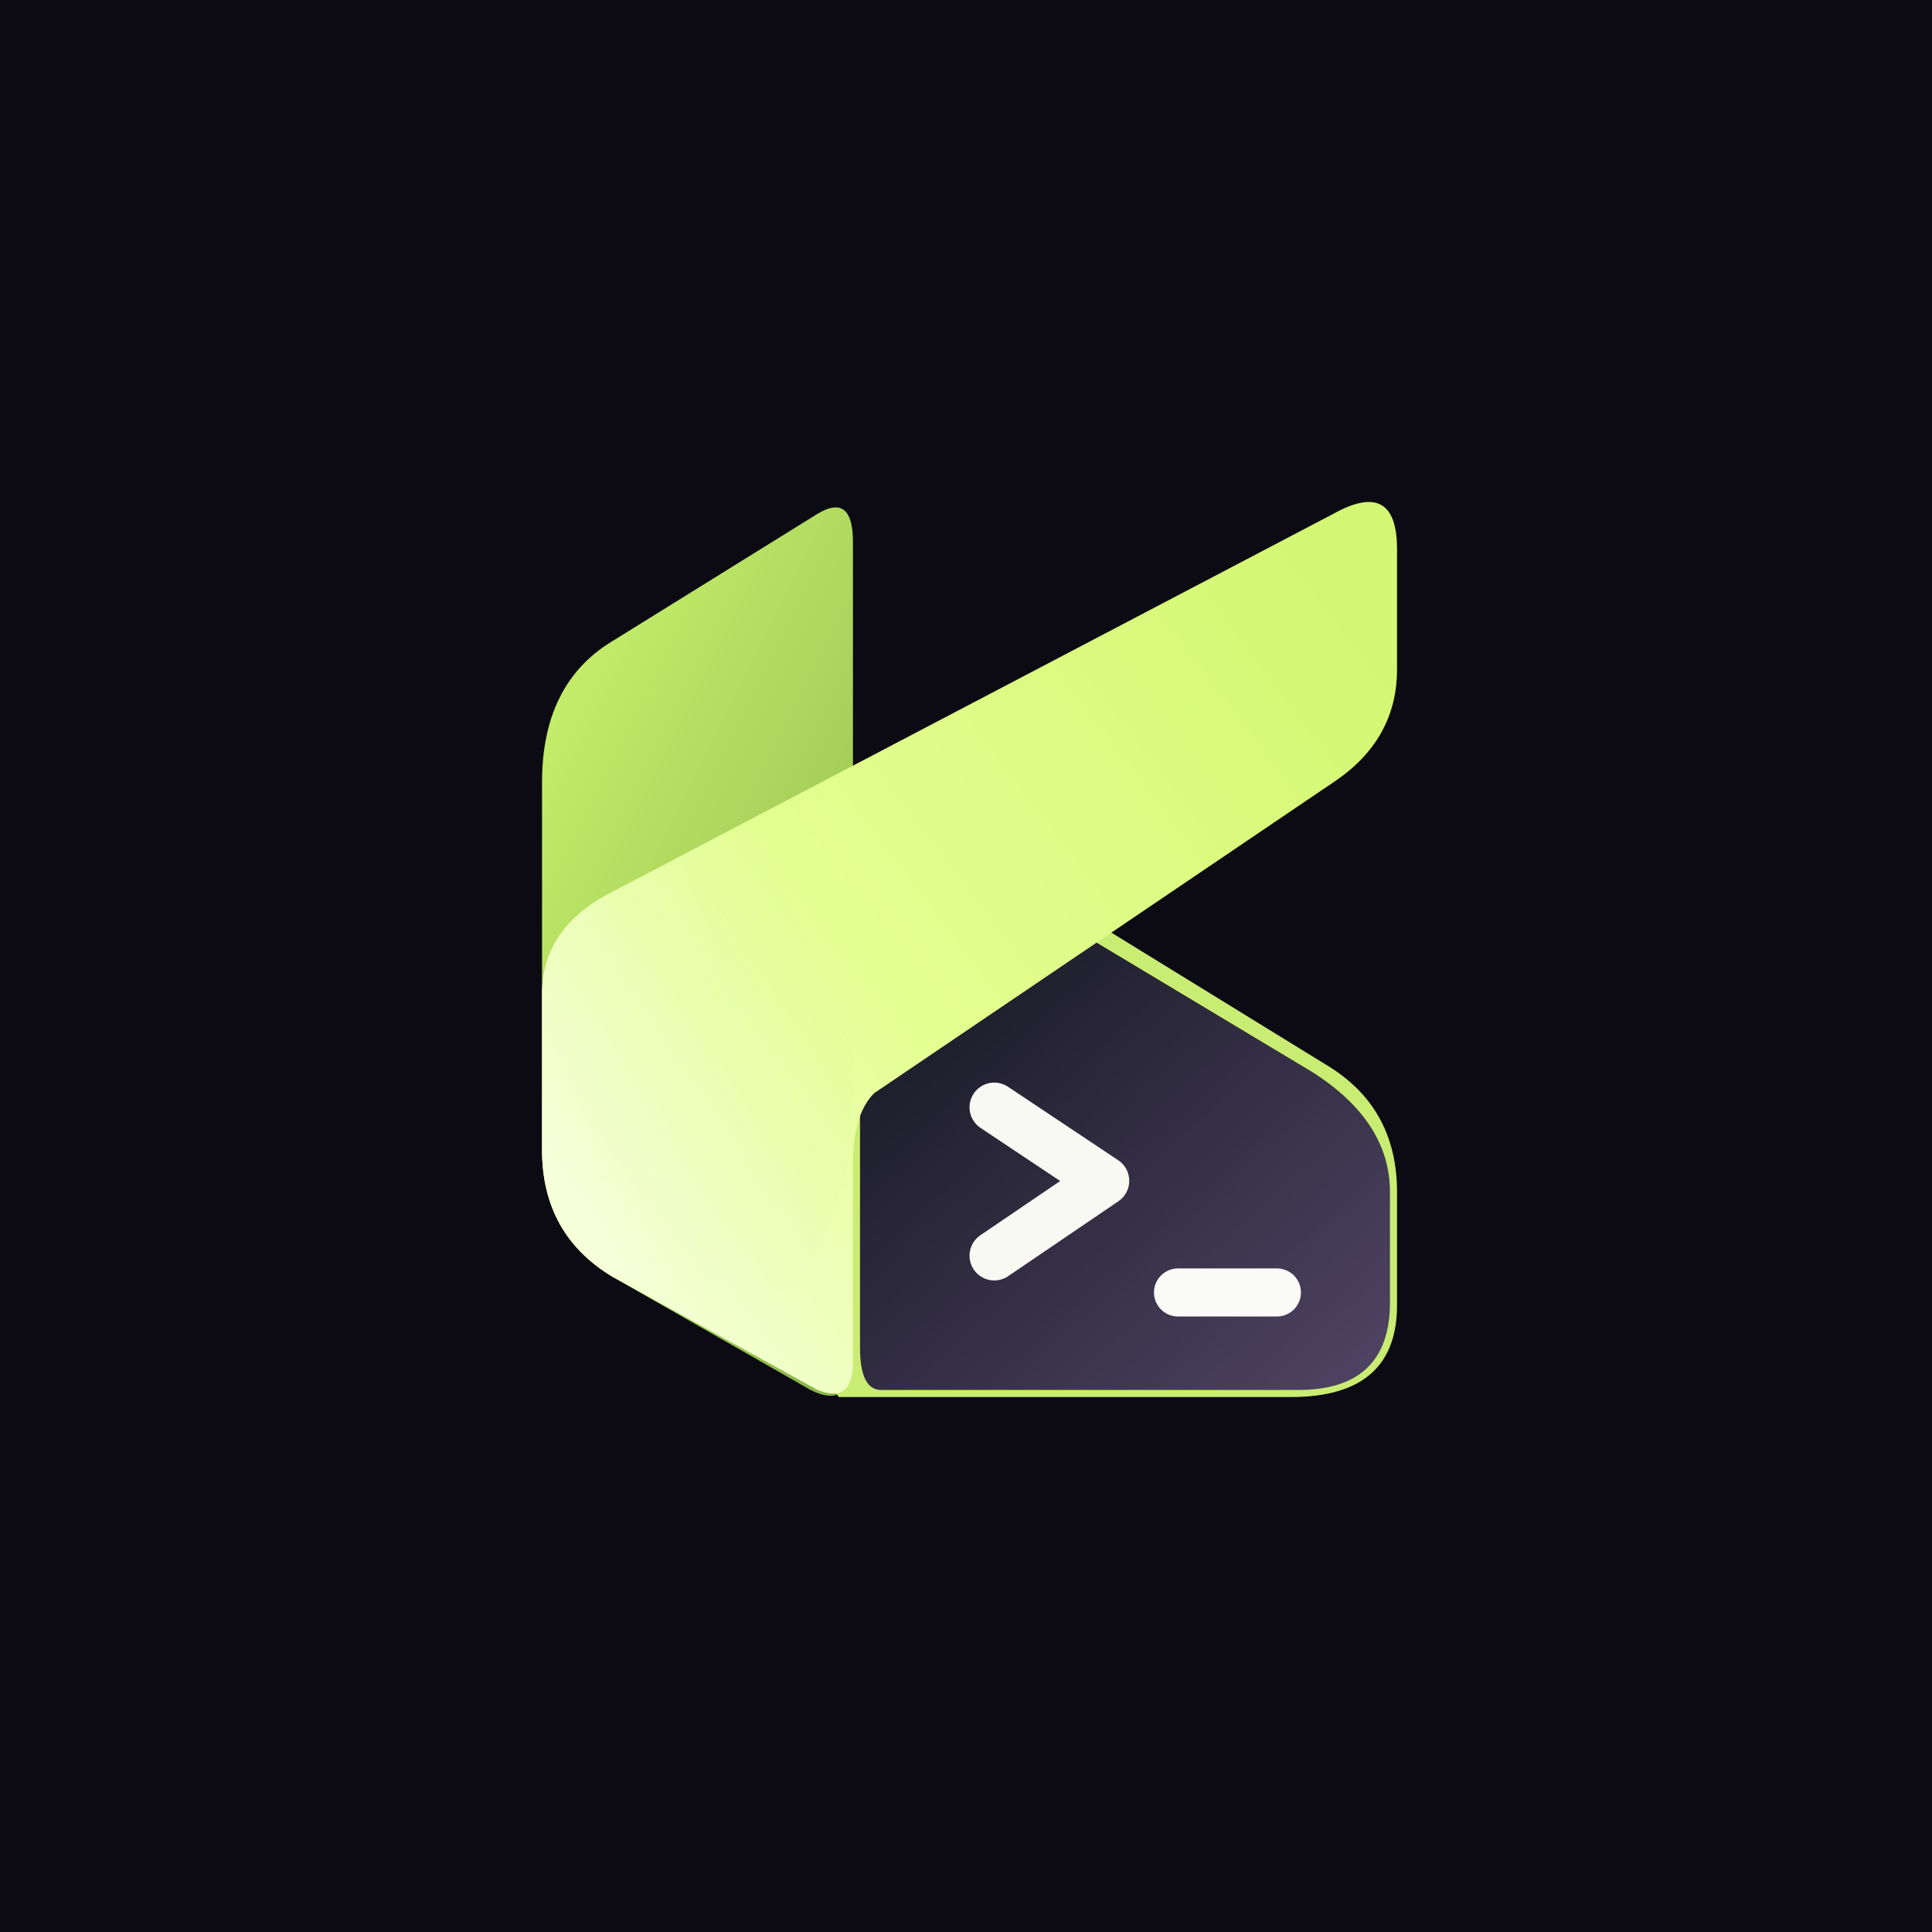
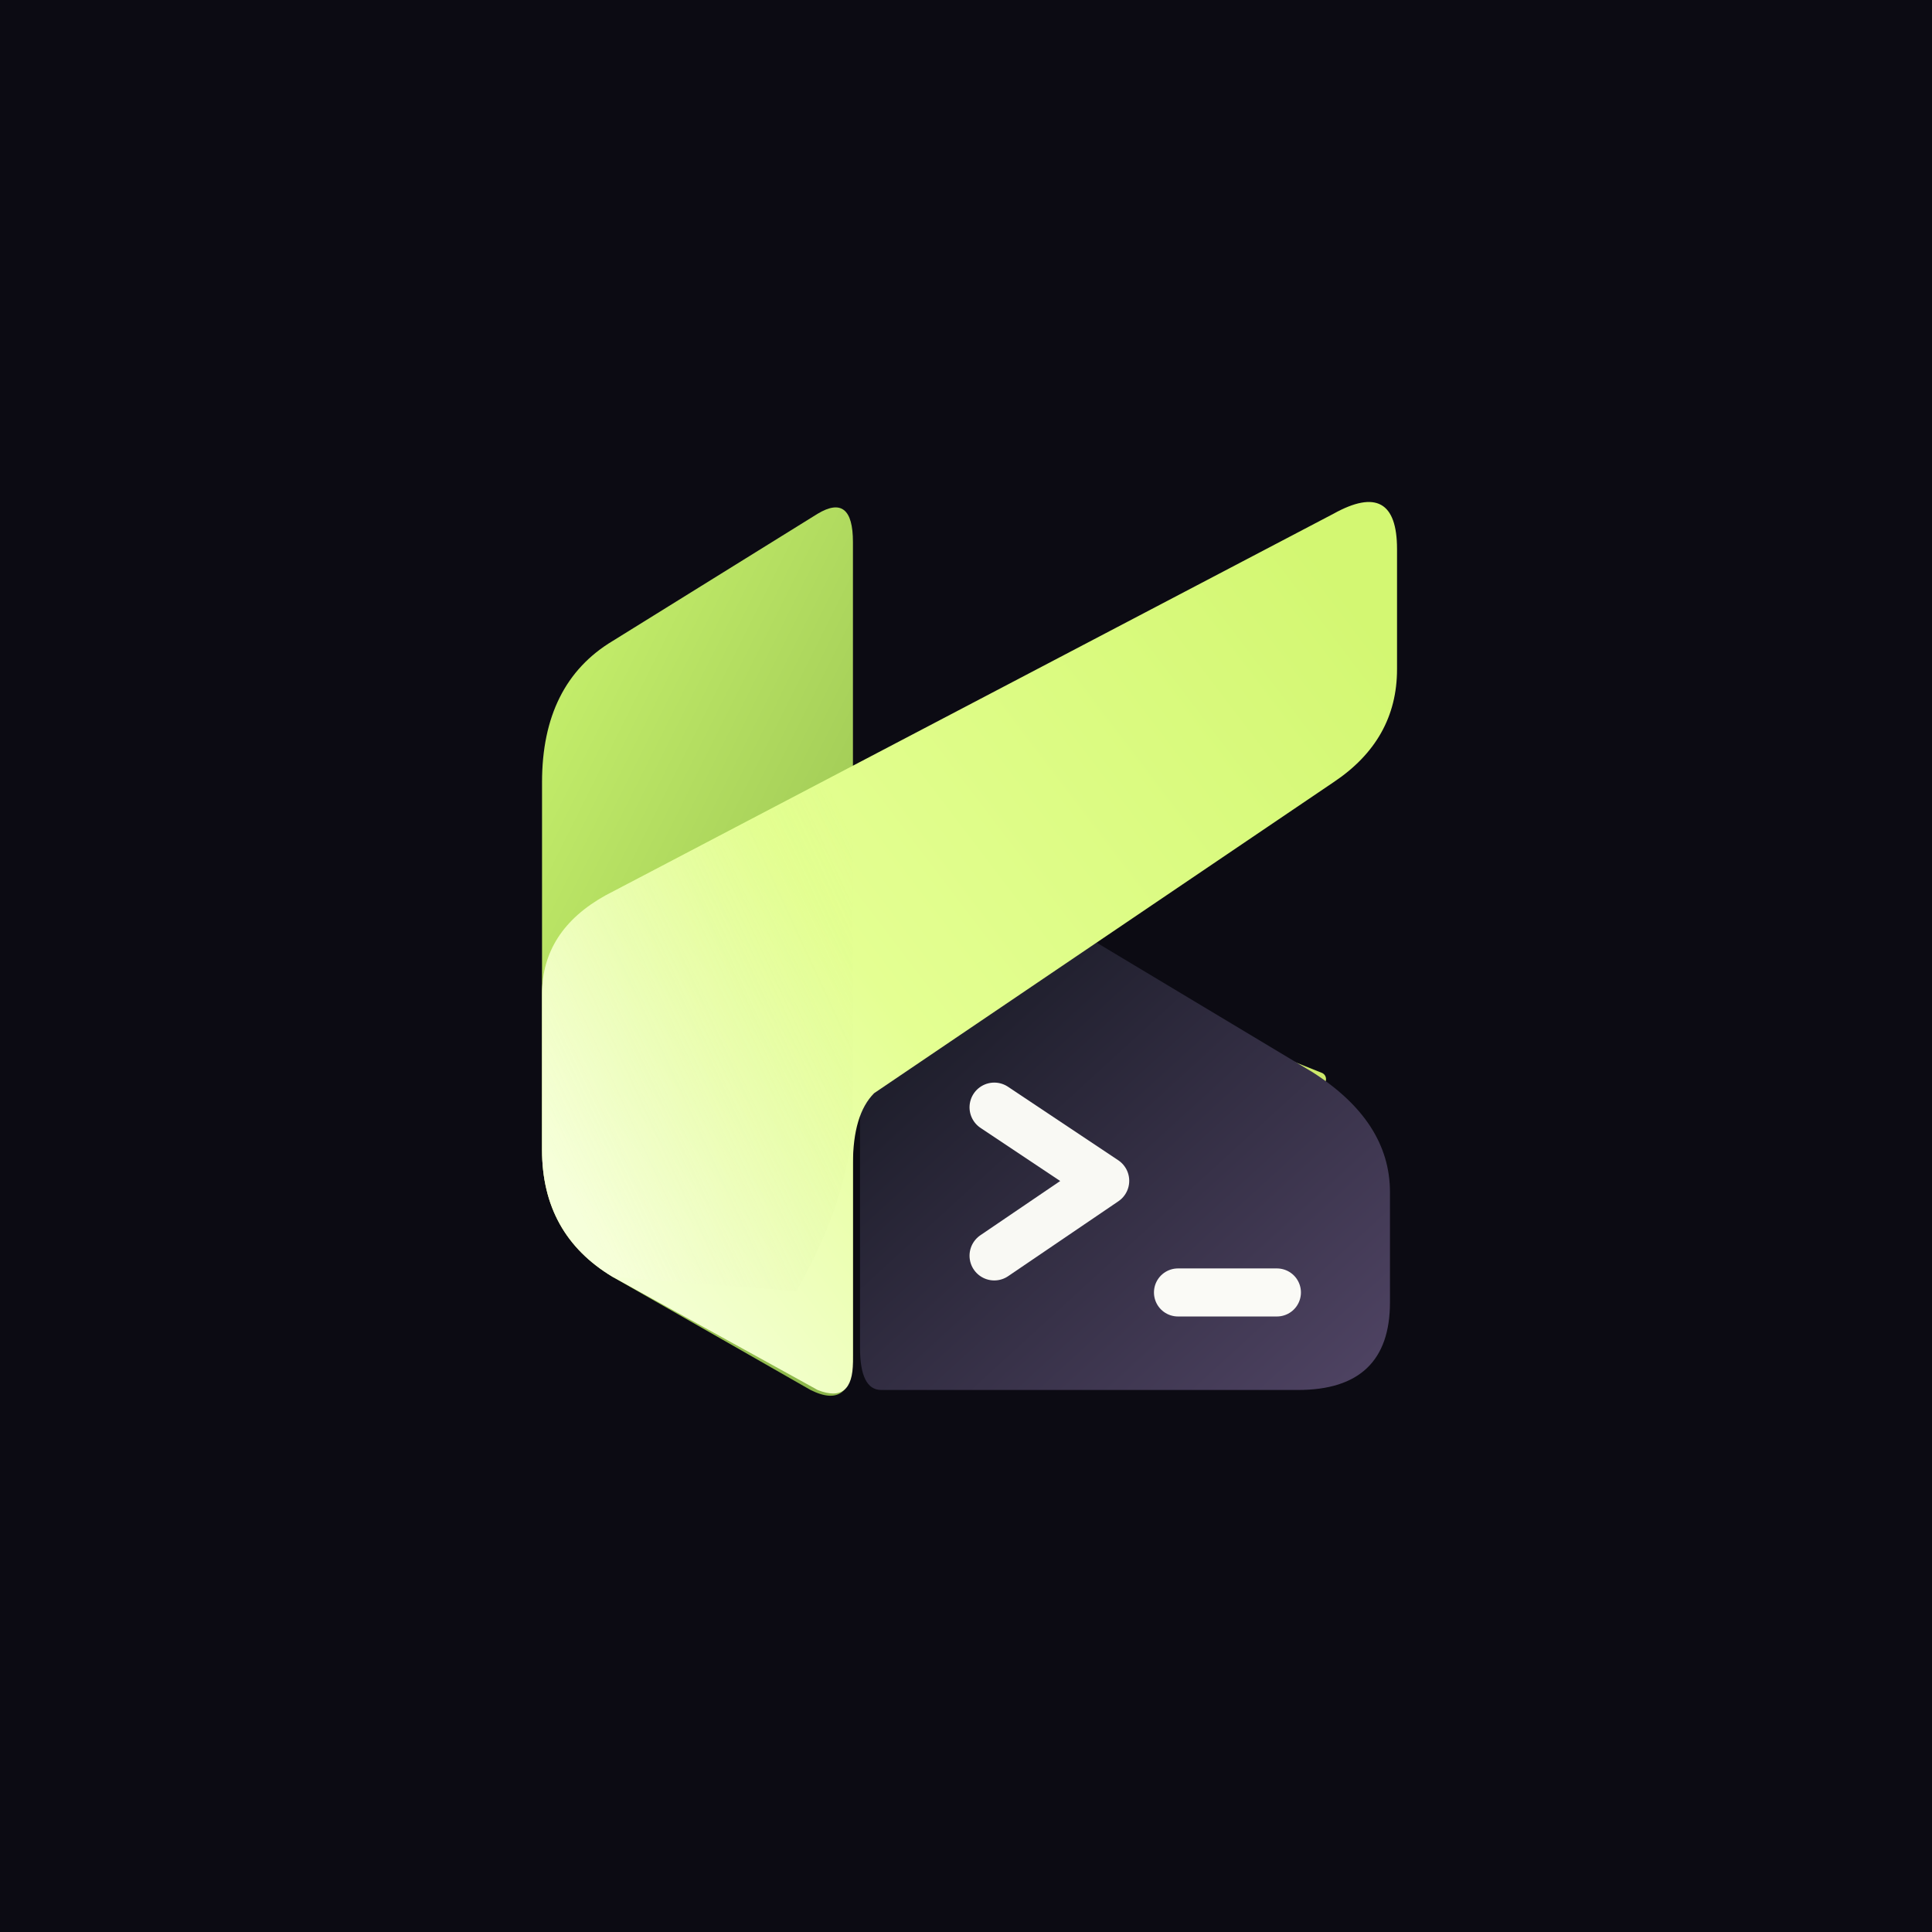
<svg xmlns="http://www.w3.org/2000/svg" width="108" height="108" viewBox="0 0 108 108">
  <defs>
    <linearGradient id="stem" x1="0.2" y1="0" x2="0.9" y2="1">
      <stop stop-color="#C7F16C" />
      <stop offset="1" stop-color="#8BB54A" />
    </linearGradient>
    <linearGradient id="ribbon" x1="0.05" y1="0.8" x2="0.94" y2="0.1">
      <stop stop-color="#F4FFD4" />
      <stop offset="0.38" stop-color="#E4FF92" />
      <stop offset="1" stop-color="#D3F772" />
    </linearGradient>
    <linearGradient id="glow" x1="0" y1="0.7" x2="0.9" y2="0">
      <stop stop-color="#FAFFE3" />
      <stop offset="1" stop-color="#CBEE71" stop-opacity="0" />
    </linearGradient>
    <linearGradient id="terminal" x1="0.1" y1="0" x2="1" y2="0.9">
      <stop stop-color="#151721" />
      <stop offset="1" stop-color="#4D4261" />
    </linearGradient>
  </defs>
  <rect width="108" height="108" fill="#0C0B13" />
  <g transform="translate(54 54) scale(.79) translate(-54 -54)">
    <path fill="url(#stem)" d="M24 41 Q24 34 29 31 L43.5 22 Q46 20.5 46 24 L46 81.5 Q46 85.5 43 84 L29 76 Q24 73 24 67 Z" />
-     <path fill="#C9EC73" d="M44 58 L60 49 L79.5 61 Q84.5 64 84.5 70 L84.5 78 Q84.5 84.5 77 84.5 L45 84.5 Q43.5 82.5 44 77 Z" />
+     <path d="M54 52 L79 62" fill="none" stroke="#CDE96B" stroke-width="0.95" stroke-linecap="round" />
    <path fill="url(#terminal)" d="M46.5 58.2 Q47 54 52 52 L59 49.8 L78.5 61.5 Q84 65 84 70 L84 77.8 Q84 84 77.5 84 L48 84 Q46.5 84 46.5 81 Z" />
    <path fill="url(#ribbon)" d="M24 56 Q24 51.5 28.5 49 L80 22 Q84.5 19.5 84.5 24.5 L84.5 33 Q84.5 38 80 41 L47.5 63 Q46 64.5 46 68 L46 82 Q46 85 43.5 84 L29 76 Q24 73 24 67 Z" />
    <path fill="url(#glow)" opacity="0.36" d="M24 56 Q24 51.5 28.5 49 L46 40 L46 64 Q46 70 42 77 L29 76 Q24 73 24 67 Z" />
    <path d="M56 64 L63.8 69.2 L56 74.5" fill="none" stroke="#F9F9F4" stroke-width="3.5" stroke-linejoin="round" stroke-linecap="round" />
    <path d="M69 77.1 H76" fill="none" stroke="#FAFAF6" stroke-width="3.4" stroke-linecap="round" />
  </g>
</svg>
